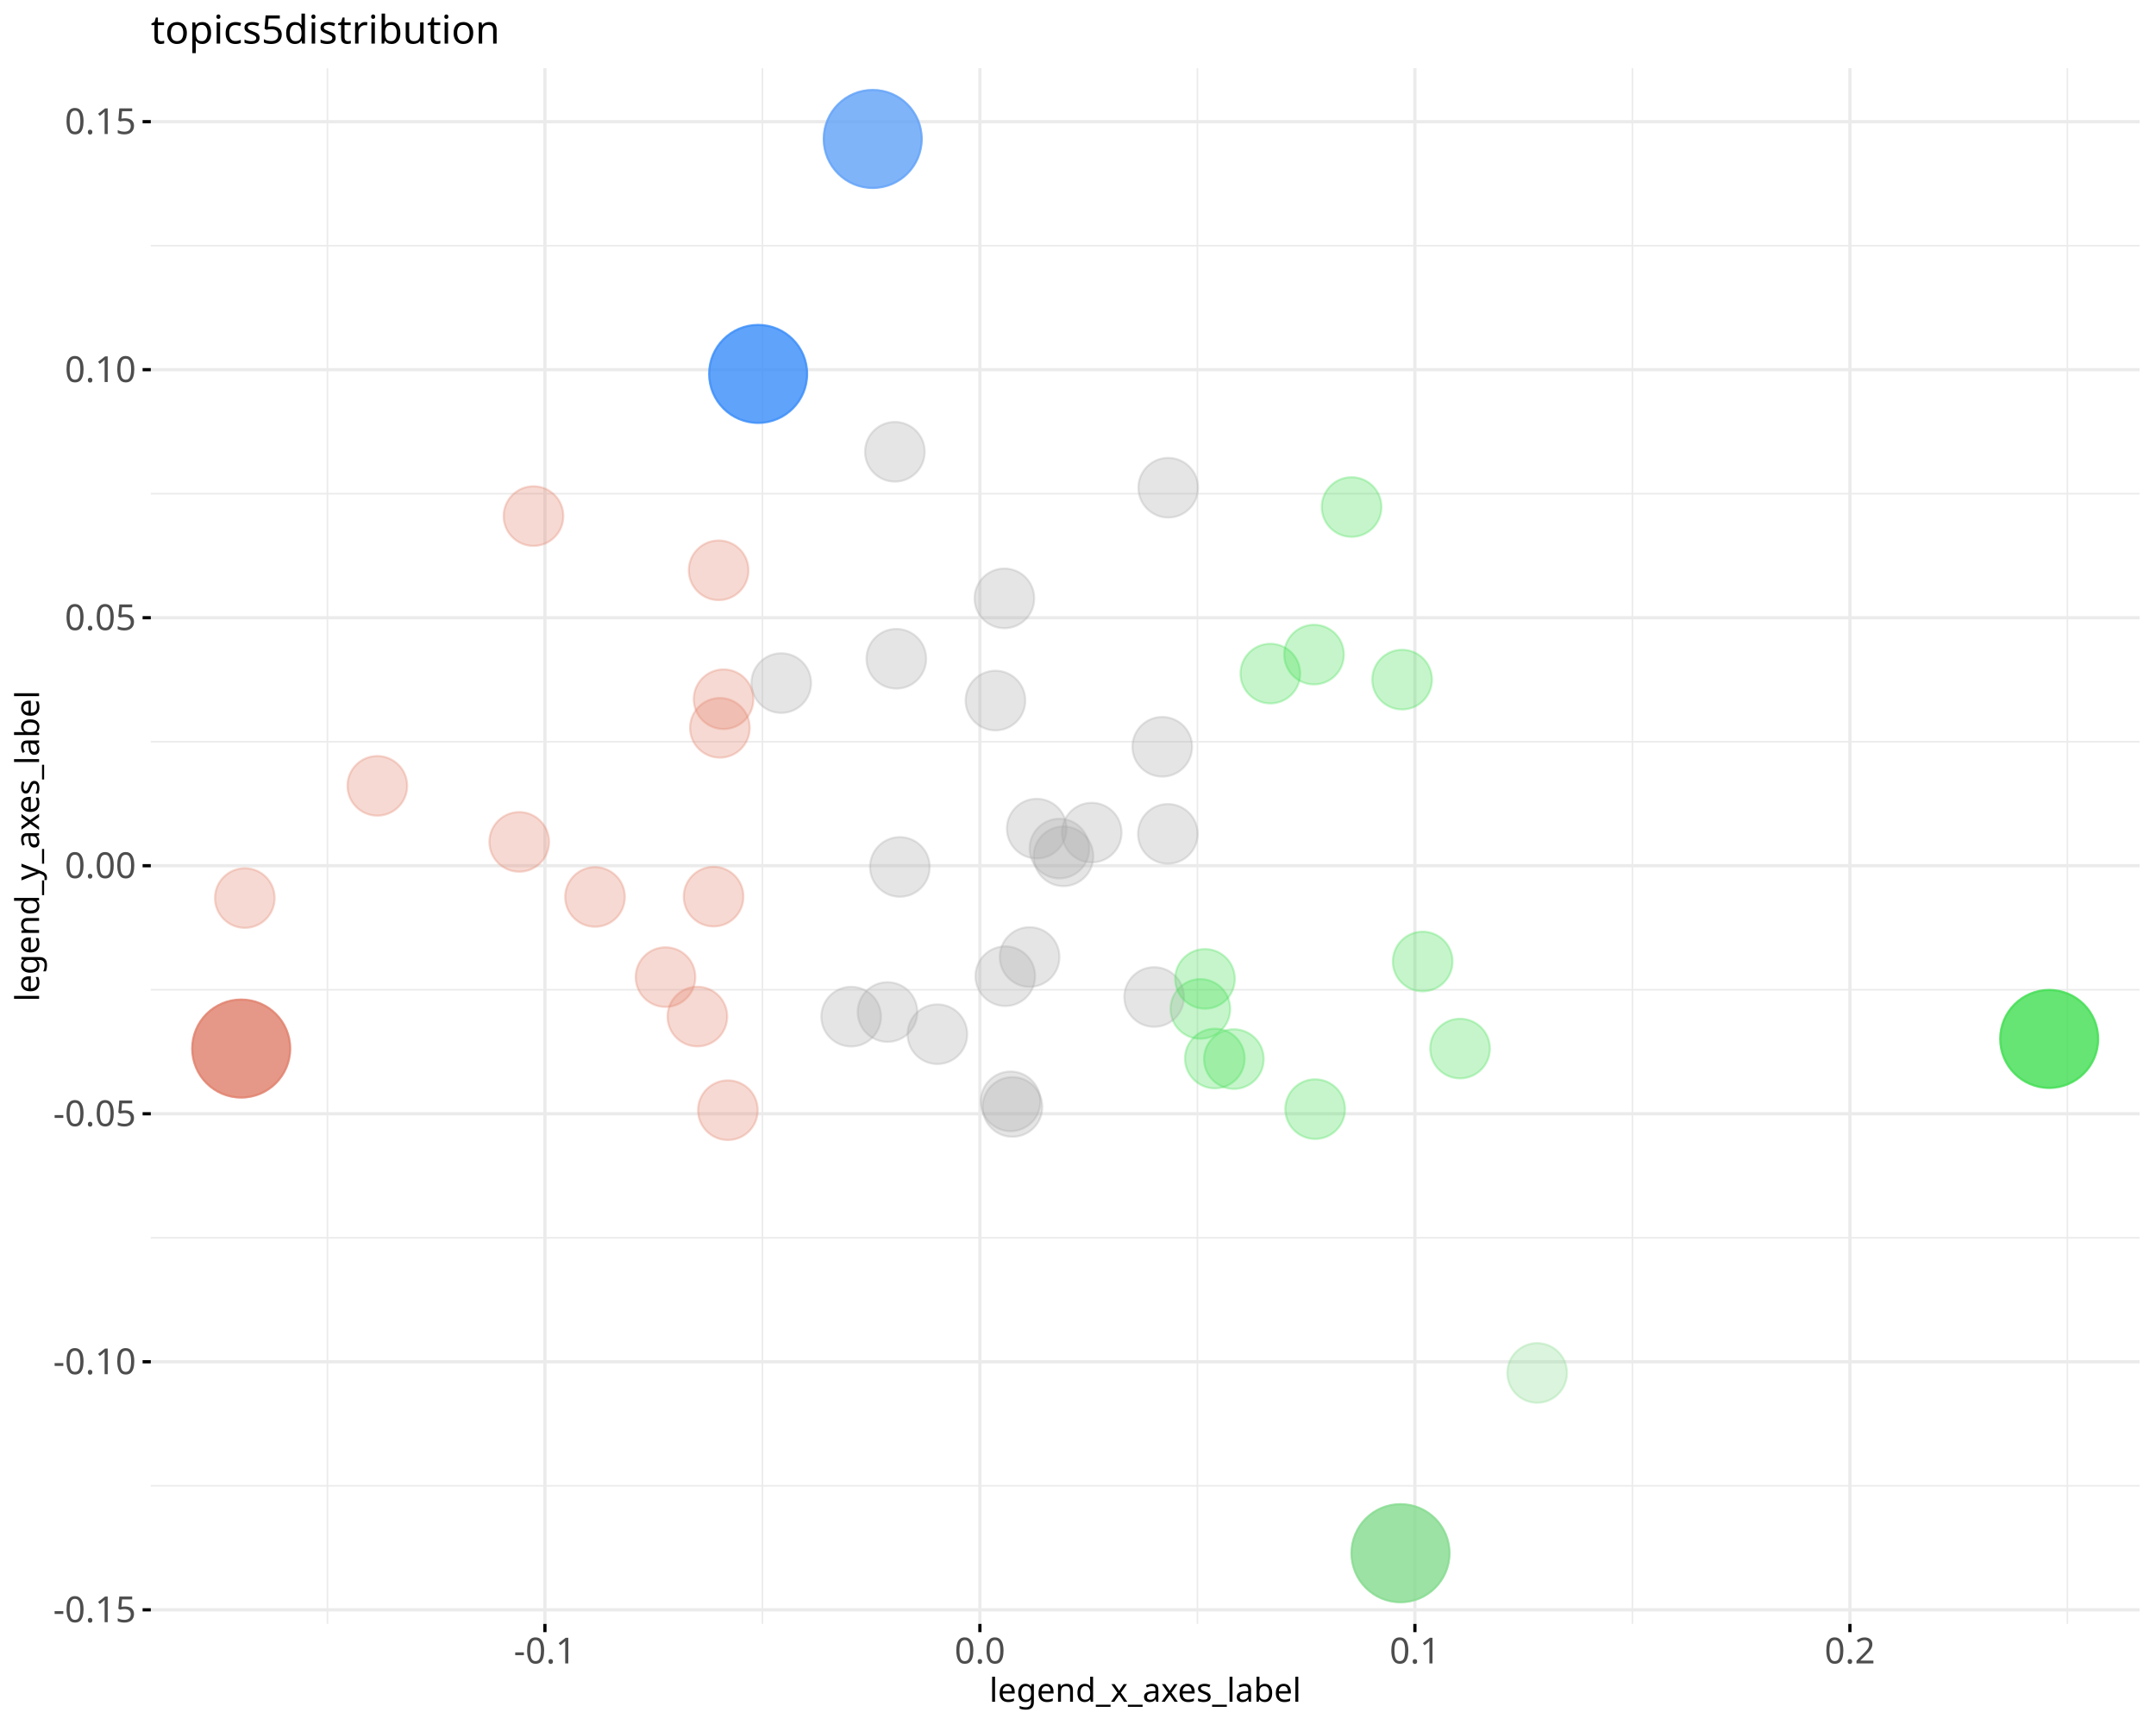
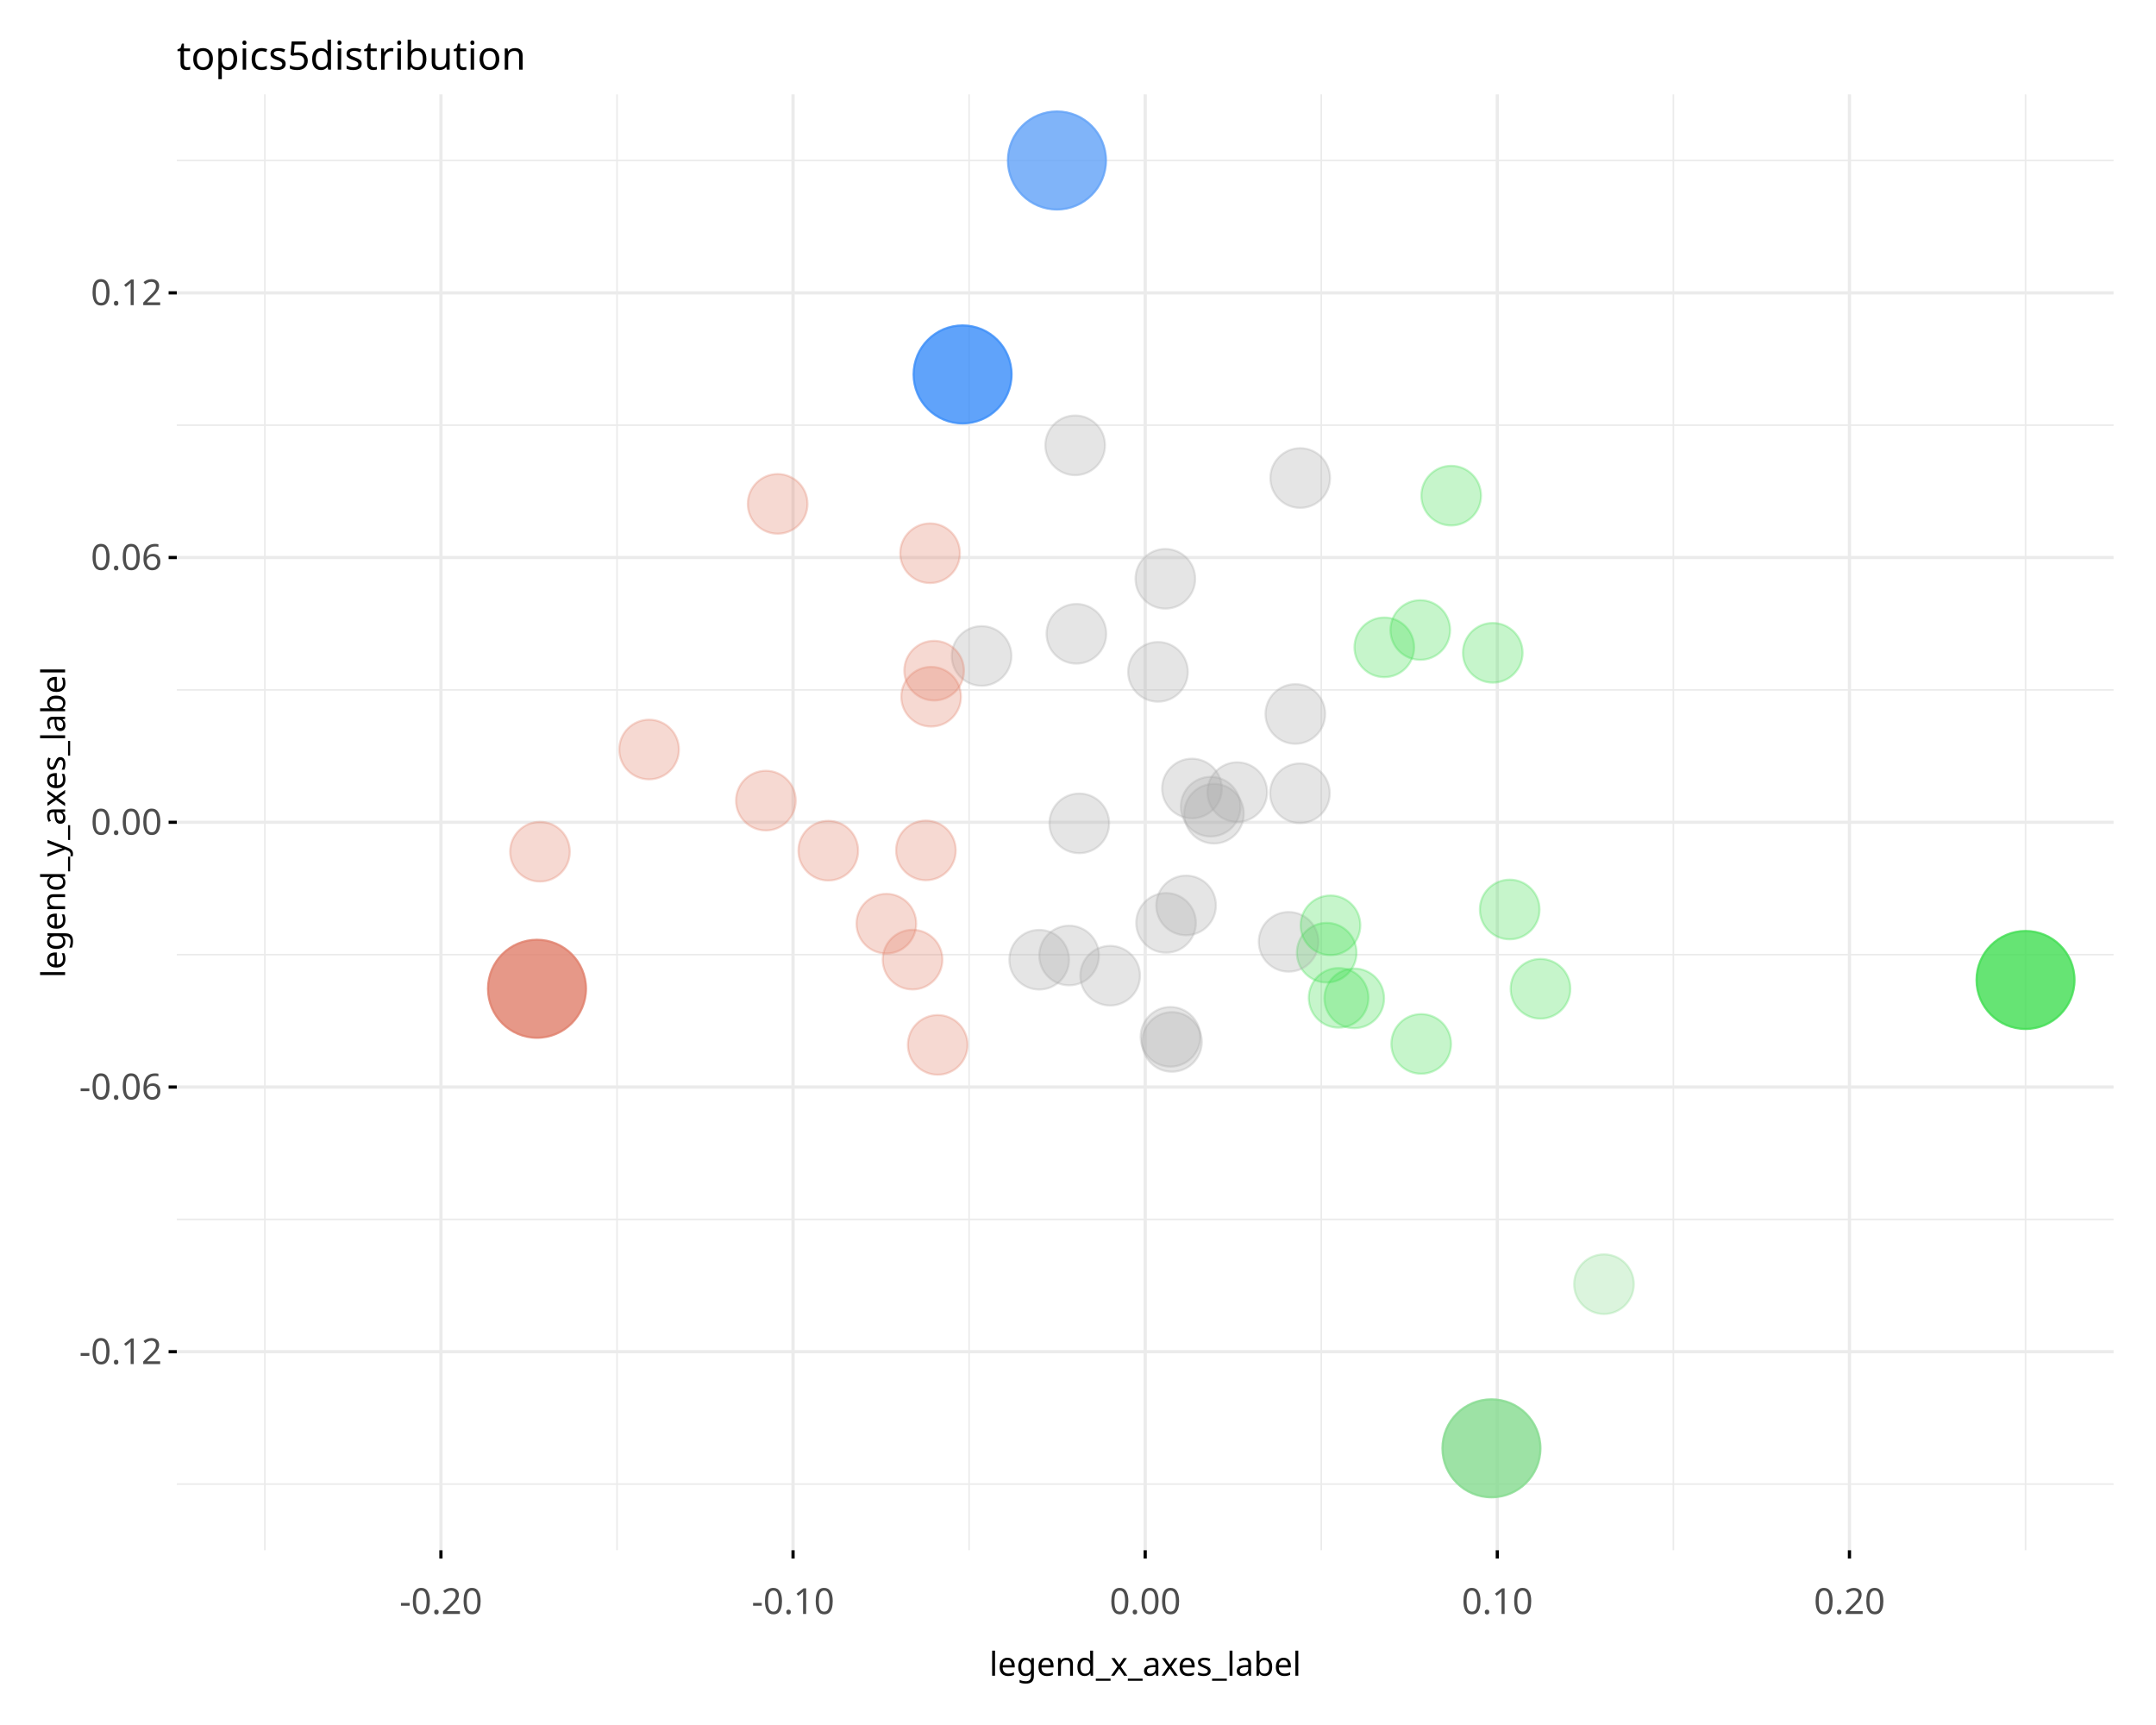
<svg xmlns="http://www.w3.org/2000/svg" class="svglite" data-engine-version="2.0" width="720.00pt" height="576.00pt" viewBox="0 0 720.00 576.00">
  <defs>
    <style type="text/css">
    .svglite line, .svglite polyline, .svglite polygon, .svglite path, .svglite rect, .svglite circle {
      fill: none;
      stroke: #000000;
      stroke-linecap: round;
      stroke-linejoin: round;
      stroke-miterlimit: 10.00;
    }
  </style>
  </defs>
  <rect width="100%" height="100%" style="stroke: none; fill: #FFFFFF;" />
  <defs>
    <clipPath id="cpMC4wMHw3MjAuMDB8MC4wMHw1NzYuMDA=">
      <rect x="0.00" y="0.00" width="720.00" height="576.00" />
    </clipPath>
  </defs>
  <g clip-path="url(#cpMC4wMHw3MjAuMDB8MC4wMHw1NzYuMDA=)">
- </g>
-   <defs>
-     <clipPath id="cpNTAuMzZ8NzE0LjUyfDIyLjc4fDU0Mi4yNQ==">
-       <rect x="50.36" y="22.78" width="664.16" height="519.46" />
-     </clipPath>
-   </defs>
-   <g clip-path="url(#cpNTAuMzZ8NzE0LjUyfDIyLjc4fDU0Mi4yNQ==)">
-     <polyline points="50.36,496.13 714.52,496.13 " style="stroke-width: 0.53; stroke: #EBEBEB; stroke-linecap: butt;" />
-     <polyline points="50.36,413.31 714.52,413.31 " style="stroke-width: 0.53; stroke: #EBEBEB; stroke-linecap: butt;" />
-     <polyline points="50.36,330.49 714.52,330.49 " style="stroke-width: 0.53; stroke: #EBEBEB; stroke-linecap: butt;" />
-     <polyline points="50.36,247.67 714.52,247.67 " style="stroke-width: 0.53; stroke: #EBEBEB; stroke-linecap: butt;" />
-     <polyline points="50.36,164.85 714.52,164.85 " style="stroke-width: 0.53; stroke: #EBEBEB; stroke-linecap: butt;" />
-     <polyline points="50.36,82.03 714.52,82.03 " style="stroke-width: 0.53; stroke: #EBEBEB; stroke-linecap: butt;" />
-     <polyline points="109.35,542.25 109.35,22.78 " style="stroke-width: 0.53; stroke: #EBEBEB; stroke-linecap: butt;" />
-     <polyline points="254.61,542.25 254.61,22.78 " style="stroke-width: 0.53; stroke: #EBEBEB; stroke-linecap: butt;" />
-     <polyline points="399.88,542.25 399.88,22.78 " style="stroke-width: 0.53; stroke: #EBEBEB; stroke-linecap: butt;" />
-     <polyline points="545.14,542.25 545.14,22.78 " style="stroke-width: 0.53; stroke: #EBEBEB; stroke-linecap: butt;" />
-     <polyline points="690.41,542.25 690.41,22.78 " style="stroke-width: 0.53; stroke: #EBEBEB; stroke-linecap: butt;" />
-     <polyline points="50.36,537.54 714.52,537.54 " style="stroke-width: 1.07; stroke: #EBEBEB; stroke-linecap: butt;" />
-     <polyline points="50.36,454.72 714.52,454.72 " style="stroke-width: 1.07; stroke: #EBEBEB; stroke-linecap: butt;" />
-     <polyline points="50.36,371.90 714.52,371.90 " style="stroke-width: 1.07; stroke: #EBEBEB; stroke-linecap: butt;" />
-     <polyline points="50.36,289.08 714.52,289.08 " style="stroke-width: 1.07; stroke: #EBEBEB; stroke-linecap: butt;" />
-     <polyline points="50.36,206.26 714.52,206.26 " style="stroke-width: 1.07; stroke: #EBEBEB; stroke-linecap: butt;" />
-     <polyline points="50.36,123.44 714.52,123.44 " style="stroke-width: 1.07; stroke: #EBEBEB; stroke-linecap: butt;" />
-     <polyline points="50.36,40.62 714.52,40.62 " style="stroke-width: 1.07; stroke: #EBEBEB; stroke-linecap: butt;" />
-     <polyline points="181.98,542.25 181.98,22.78 " style="stroke-width: 1.07; stroke: #EBEBEB; stroke-linecap: butt;" />
-     <polyline points="327.24,542.25 327.24,22.78 " style="stroke-width: 1.07; stroke: #EBEBEB; stroke-linecap: butt;" />
-     <polyline points="472.51,542.25 472.51,22.78 " style="stroke-width: 1.07; stroke: #EBEBEB; stroke-linecap: butt;" />
-     <polyline points="617.78,542.25 617.78,22.78 " style="stroke-width: 1.07; stroke: #EBEBEB; stroke-linecap: butt;" />
-     <circle cx="364.59" cy="278.02" r="9.96" style="stroke-width: 0.71; stroke: #A9A9A9; stroke-opacity: 0.30; fill: #A9A9A9; fill-opacity: 0.30;" />
-     <circle cx="335.42" cy="199.80" r="9.96" style="stroke-width: 0.71; stroke: #A9A9A9; stroke-opacity: 0.30; fill: #A9A9A9; fill-opacity: 0.30;" />
-     <circle cx="240.41" cy="243.03" r="9.96" style="stroke-width: 0.71; stroke: #E07F6A; stroke-opacity: 0.30; fill: #E07F6A; fill-opacity: 0.30;" />
-     <circle cx="239.99" cy="190.43" r="9.96" style="stroke-width: 0.71; stroke: #E07F6A; stroke-opacity: 0.30; fill: #E07F6A; fill-opacity: 0.30;" />
-     <circle cx="438.82" cy="218.58" r="9.96" style="stroke-width: 0.71; stroke: #40DD52; stroke-opacity: 0.30; fill: #40DD52; fill-opacity: 0.30;" />
-     <circle cx="424.24" cy="224.92" r="9.96" style="stroke-width: 0.71; stroke: #40DD52; stroke-opacity: 0.30; fill: #40DD52; fill-opacity: 0.30;" />
-     <circle cx="260.90" cy="228.09" r="9.96" style="stroke-width: 0.71; stroke: #A9A9A9; stroke-opacity: 0.30; fill: #A9A9A9; fill-opacity: 0.30;" />
-     <circle cx="296.38" cy="337.93" r="9.96" style="stroke-width: 0.71; stroke: #A9A9A9; stroke-opacity: 0.30; fill: #A9A9A9; fill-opacity: 0.30;" />
-     <circle cx="400.86" cy="336.89" r="9.96" style="stroke-width: 0.71; stroke: #40DD52; stroke-opacity: 0.30; fill: #40DD52; fill-opacity: 0.30;" />
-     <circle cx="284.25" cy="339.47" r="9.96" style="stroke-width: 0.71; stroke: #A9A9A9; stroke-opacity: 0.30; fill: #A9A9A9; fill-opacity: 0.30;" />
-     <circle cx="385.43" cy="332.91" r="9.96" style="stroke-width: 0.71; stroke: #A9A9A9; stroke-opacity: 0.30; fill: #A9A9A9; fill-opacity: 0.30;" />
-     <circle cx="332.43" cy="233.92" r="9.96" style="stroke-width: 0.71; stroke: #A9A9A9; stroke-opacity: 0.30; fill: #A9A9A9; fill-opacity: 0.30;" />
-     <circle cx="402.41" cy="326.86" r="9.96" style="stroke-width: 0.71; stroke: #40DD52; stroke-opacity: 0.30; fill: #40DD52; fill-opacity: 0.30;" />
-     <circle cx="173.40" cy="281.12" r="9.96" style="stroke-width: 0.71; stroke: #E07F6A; stroke-opacity: 0.30; fill: #E07F6A; fill-opacity: 0.30;" />
-     <circle cx="468.24" cy="226.93" r="9.96" style="stroke-width: 0.71; stroke: #40DD52; stroke-opacity: 0.30; fill: #40DD52; fill-opacity: 0.30;" />
-     <circle cx="390.01" cy="278.44" r="9.96" style="stroke-width: 0.71; stroke: #A9A9A9; stroke-opacity: 0.30; fill: #A9A9A9; fill-opacity: 0.30;" />
-     <circle cx="300.51" cy="289.48" r="9.96" style="stroke-width: 0.71; stroke: #A9A9A9; stroke-opacity: 0.30; fill: #A9A9A9; fill-opacity: 0.30;" />
-     <circle cx="222.25" cy="326.27" r="9.96" style="stroke-width: 0.71; stroke: #E07F6A; stroke-opacity: 0.30; fill: #E07F6A; fill-opacity: 0.30;" />
-     <circle cx="355.15" cy="285.93" r="9.96" style="stroke-width: 0.71; stroke: #A9A9A9; stroke-opacity: 0.30; fill: #A9A9A9; fill-opacity: 0.30;" />
-     <circle cx="513.34" cy="458.44" r="9.96" style="stroke-width: 0.71; stroke: #85DB8E; stroke-opacity: 0.30; fill: #85DB8E; fill-opacity: 0.30;" />
-     <circle cx="451.37" cy="169.30" r="9.96" style="stroke-width: 0.71; stroke: #40DD52; stroke-opacity: 0.30; fill: #40DD52; fill-opacity: 0.30;" />
-     <circle cx="243.08" cy="370.71" r="9.96" style="stroke-width: 0.71; stroke: #E07F6A; stroke-opacity: 0.30; fill: #E07F6A; fill-opacity: 0.30;" />
-     <circle cx="198.71" cy="299.50" r="9.96" style="stroke-width: 0.71; stroke: #E07F6A; stroke-opacity: 0.30; fill: #E07F6A; fill-opacity: 0.30;" />
-     <circle cx="241.64" cy="233.48" r="9.96" style="stroke-width: 0.71; stroke: #E07F6A; stroke-opacity: 0.30; fill: #E07F6A; fill-opacity: 0.30;" />
-     <circle cx="353.80" cy="283.35" r="9.96" style="stroke-width: 0.71; stroke: #A9A9A9; stroke-opacity: 0.30; fill: #A9A9A9; fill-opacity: 0.30;" />
-     <circle cx="232.89" cy="339.44" r="9.96" style="stroke-width: 0.71; stroke: #E07F6A; stroke-opacity: 0.30; fill: #E07F6A; fill-opacity: 0.30;" />
-     <circle cx="126.01" cy="262.40" r="9.96" style="stroke-width: 0.71; stroke: #E07F6A; stroke-opacity: 0.30; fill: #E07F6A; fill-opacity: 0.30;" />
-     <circle cx="475.11" cy="321.06" r="9.96" style="stroke-width: 0.71; stroke: #40DD52; stroke-opacity: 0.30; fill: #40DD52; fill-opacity: 0.30;" />
-     <circle cx="390.13" cy="162.85" r="9.96" style="stroke-width: 0.71; stroke: #A9A9A9; stroke-opacity: 0.30; fill: #A9A9A9; fill-opacity: 0.30;" />
-     <circle cx="178.16" cy="172.33" r="9.96" style="stroke-width: 0.71; stroke: #E07F6A; stroke-opacity: 0.30; fill: #E07F6A; fill-opacity: 0.30;" />
-     <circle cx="335.72" cy="325.96" r="9.96" style="stroke-width: 0.71; stroke: #A9A9A9; stroke-opacity: 0.30; fill: #A9A9A9; fill-opacity: 0.30;" />
-     <circle cx="313.04" cy="345.33" r="9.96" style="stroke-width: 0.71; stroke: #A9A9A9; stroke-opacity: 0.30; fill: #A9A9A9; fill-opacity: 0.30;" />
-     <circle cx="412.05" cy="353.64" r="9.96" style="stroke-width: 0.71; stroke: #40DD52; stroke-opacity: 0.30; fill: #40DD52; fill-opacity: 0.30;" />
-     <circle cx="388.14" cy="249.36" r="9.96" style="stroke-width: 0.71; stroke: #A9A9A9; stroke-opacity: 0.30; fill: #A9A9A9; fill-opacity: 0.30;" />
-     <circle cx="487.59" cy="350.13" r="9.96" style="stroke-width: 0.71; stroke: #40DD52; stroke-opacity: 0.30; fill: #40DD52; fill-opacity: 0.30;" />
-     <circle cx="346.22" cy="276.69" r="9.96" style="stroke-width: 0.71; stroke: #A9A9A9; stroke-opacity: 0.30; fill: #A9A9A9; fill-opacity: 0.30;" />
-     <circle cx="405.70" cy="353.45" r="9.96" style="stroke-width: 0.71; stroke: #40DD52; stroke-opacity: 0.30; fill: #40DD52; fill-opacity: 0.30;" />
-     <circle cx="81.76" cy="299.87" r="9.96" style="stroke-width: 0.71; stroke: #E07F6A; stroke-opacity: 0.30; fill: #E07F6A; fill-opacity: 0.30;" />
-     <circle cx="439.20" cy="370.35" r="9.96" style="stroke-width: 0.71; stroke: #40DD52; stroke-opacity: 0.30; fill: #40DD52; fill-opacity: 0.30;" />
-     <circle cx="337.49" cy="367.75" r="9.96" style="stroke-width: 0.71; stroke: #A9A9A9; stroke-opacity: 0.30; fill: #A9A9A9; fill-opacity: 0.30;" />
-     <circle cx="298.85" cy="150.86" r="9.96" style="stroke-width: 0.71; stroke: #A9A9A9; stroke-opacity: 0.30; fill: #A9A9A9; fill-opacity: 0.30;" />
-     <circle cx="238.30" cy="299.39" r="9.96" style="stroke-width: 0.71; stroke: #E07F6A; stroke-opacity: 0.30; fill: #E07F6A; fill-opacity: 0.30;" />
-     <circle cx="338.11" cy="369.62" r="9.96" style="stroke-width: 0.71; stroke: #A9A9A9; stroke-opacity: 0.30; fill: #A9A9A9; fill-opacity: 0.30;" />
-     <circle cx="299.33" cy="219.97" r="9.96" style="stroke-width: 0.71; stroke: #A9A9A9; stroke-opacity: 0.30; fill: #A9A9A9; fill-opacity: 0.30;" />
-     <circle cx="343.84" cy="319.56" r="9.96" style="stroke-width: 0.71; stroke: #A9A9A9; stroke-opacity: 0.30; fill: #A9A9A9; fill-opacity: 0.30;" />
-     <circle cx="253.18" cy="124.85" r="16.36" style="stroke-width: 0.71; stroke: #398CF9; stroke-opacity: 0.80; fill: #398CF9; fill-opacity: 0.80;" />
-     <circle cx="291.45" cy="46.40" r="16.36" style="stroke-width: 0.71; stroke: #60A1F7; stroke-opacity: 0.80; fill: #60A1F7; fill-opacity: 0.80;" />
-     <circle cx="80.55" cy="350.13" r="16.36" style="stroke-width: 0.71; stroke: #E07F6A; stroke-opacity: 0.80; fill: #E07F6A; fill-opacity: 0.80;" />
-     <circle cx="684.33" cy="346.91" r="16.36" style="stroke-width: 0.71; stroke: #40DD52; stroke-opacity: 0.80; fill: #40DD52; fill-opacity: 0.80;" />
-     <circle cx="467.70" cy="518.63" r="16.36" style="stroke-width: 0.71; stroke: #85DB8E; stroke-opacity: 0.80; fill: #85DB8E; fill-opacity: 0.80;" />
-   </g>
-   <g clip-path="url(#cpMC4wMHw3MjAuMDB8MC4wMHw1NzYuMDA=)">
-     <text x="45.43" y="541.67" text-anchor="end" style="font-size: 12.00px; fill: #4D4D4D; font-family: sans;" textLength="27.35px" lengthAdjust="spacingAndGlyphs">-0.15</text>
-     <text x="45.43" y="458.85" text-anchor="end" style="font-size: 12.00px; fill: #4D4D4D; font-family: sans;" textLength="27.35px" lengthAdjust="spacingAndGlyphs">-0.10</text>
-     <text x="45.43" y="376.03" text-anchor="end" style="font-size: 12.00px; fill: #4D4D4D; font-family: sans;" textLength="27.35px" lengthAdjust="spacingAndGlyphs">-0.05</text>
-     <text x="45.43" y="293.21" text-anchor="end" style="font-size: 12.00px; fill: #4D4D4D; font-family: sans;" textLength="23.36px" lengthAdjust="spacingAndGlyphs">0.00</text>
-     <text x="45.43" y="210.39" text-anchor="end" style="font-size: 12.00px; fill: #4D4D4D; font-family: sans;" textLength="23.36px" lengthAdjust="spacingAndGlyphs">0.05</text>
-     <text x="45.43" y="127.57" text-anchor="end" style="font-size: 12.00px; fill: #4D4D4D; font-family: sans;" textLength="23.36px" lengthAdjust="spacingAndGlyphs">0.10</text>
-     <text x="45.43" y="44.75" text-anchor="end" style="font-size: 12.00px; fill: #4D4D4D; font-family: sans;" textLength="23.36px" lengthAdjust="spacingAndGlyphs">0.15</text>
-     <polyline points="47.62,537.54 50.36,537.54 " style="stroke-width: 1.07; stroke-linecap: butt;" />
-     <polyline points="47.62,454.72 50.36,454.72 " style="stroke-width: 1.07; stroke-linecap: butt;" />
-     <polyline points="47.62,371.90 50.36,371.90 " style="stroke-width: 1.07; stroke-linecap: butt;" />
-     <polyline points="47.62,289.08 50.36,289.08 " style="stroke-width: 1.07; stroke-linecap: butt;" />
-     <polyline points="47.62,206.26 50.36,206.26 " style="stroke-width: 1.07; stroke-linecap: butt;" />
-     <polyline points="47.62,123.44 50.36,123.44 " style="stroke-width: 1.07; stroke-linecap: butt;" />
-     <polyline points="47.62,40.62 50.36,40.62 " style="stroke-width: 1.07; stroke-linecap: butt;" />
-     <polyline points="181.98,544.99 181.98,542.25 " style="stroke-width: 1.07; stroke-linecap: butt;" />
-     <polyline points="327.24,544.99 327.24,542.25 " style="stroke-width: 1.07; stroke-linecap: butt;" />
-     <polyline points="472.51,544.99 472.51,542.25 " style="stroke-width: 1.07; stroke-linecap: butt;" />
-     <polyline points="617.78,544.99 617.78,542.25 " style="stroke-width: 1.07; stroke-linecap: butt;" />
-     <text x="181.98" y="555.44" text-anchor="middle" style="font-size: 12.00px; fill: #4D4D4D; font-family: sans;" textLength="20.68px" lengthAdjust="spacingAndGlyphs">-0.1</text>
-     <text x="327.24" y="555.44" text-anchor="middle" style="font-size: 12.00px; fill: #4D4D4D; font-family: sans;" textLength="16.68px" lengthAdjust="spacingAndGlyphs">0.0</text>
-     <text x="472.51" y="555.44" text-anchor="middle" style="font-size: 12.00px; fill: #4D4D4D; font-family: sans;" textLength="16.68px" lengthAdjust="spacingAndGlyphs">0.1</text>
-     <text x="617.78" y="555.44" text-anchor="middle" style="font-size: 12.00px; fill: #4D4D4D; font-family: sans;" textLength="16.68px" lengthAdjust="spacingAndGlyphs">0.2</text>
-     <text x="382.44" y="568.24" text-anchor="middle" style="font-size: 11.00px; font-family: sans;" textLength="103.38px" lengthAdjust="spacingAndGlyphs">legend_x_axes_label</text>
-     <text transform="translate(13.05,282.51) rotate(-90)" text-anchor="middle" style="font-size: 11.00px; font-family: sans;" textLength="103.38px" lengthAdjust="spacingAndGlyphs">legend_y_axes_label</text>
-     <text x="50.36" y="14.56" style="font-size: 13.20px; font-family: sans;" textLength="105.67px" lengthAdjust="spacingAndGlyphs">topics5distribution</text>
+     <polyline points="59.05,495.56 705.83,495.56 " style="stroke-width: 0.53; stroke: #EBEBEB; stroke-linecap: butt;" />
+     <polyline points="59.05,407.17 705.83,407.17 " style="stroke-width: 0.53; stroke: #EBEBEB; stroke-linecap: butt;" />
+     <polyline points="59.05,318.77 705.83,318.77 " style="stroke-width: 0.53; stroke: #EBEBEB; stroke-linecap: butt;" />
+     <polyline points="59.05,230.37 705.83,230.37 " style="stroke-width: 0.53; stroke: #EBEBEB; stroke-linecap: butt;" />
+     <polyline points="59.05,141.97 705.83,141.97 " style="stroke-width: 0.53; stroke: #EBEBEB; stroke-linecap: butt;" />
+     <polyline points="59.05,53.58 705.83,53.58 " style="stroke-width: 0.53; stroke: #EBEBEB; stroke-linecap: butt;" />
+     <polyline points="88.45,517.66 88.45,31.48 " style="stroke-width: 0.53; stroke: #EBEBEB; stroke-linecap: butt;" />
+     <polyline points="206.05,517.66 206.05,31.48 " style="stroke-width: 0.53; stroke: #EBEBEB; stroke-linecap: butt;" />
+     <polyline points="323.64,517.66 323.64,31.48 " style="stroke-width: 0.53; stroke: #EBEBEB; stroke-linecap: butt;" />
+     <polyline points="441.24,517.66 441.24,31.48 " style="stroke-width: 0.53; stroke: #EBEBEB; stroke-linecap: butt;" />
+     <polyline points="558.83,517.66 558.83,31.48 " style="stroke-width: 0.53; stroke: #EBEBEB; stroke-linecap: butt;" />
+     <polyline points="676.43,517.66 676.43,31.48 " style="stroke-width: 0.53; stroke: #EBEBEB; stroke-linecap: butt;" />
+     <polyline points="59.05,451.36 705.83,451.36 " style="stroke-width: 1.07; stroke: #EBEBEB; stroke-linecap: butt;" />
+     <polyline points="59.05,362.97 705.83,362.97 " style="stroke-width: 1.07; stroke: #EBEBEB; stroke-linecap: butt;" />
+     <polyline points="59.05,274.57 705.83,274.57 " style="stroke-width: 1.07; stroke: #EBEBEB; stroke-linecap: butt;" />
+     <polyline points="59.05,186.17 705.83,186.17 " style="stroke-width: 1.07; stroke: #EBEBEB; stroke-linecap: butt;" />
+     <polyline points="59.05,97.78 705.83,97.78 " style="stroke-width: 1.07; stroke: #EBEBEB; stroke-linecap: butt;" />
+     <polyline points="147.25,517.66 147.25,31.48 " style="stroke-width: 1.07; stroke: #EBEBEB; stroke-linecap: butt;" />
+     <polyline points="264.84,517.66 264.84,31.48 " style="stroke-width: 1.07; stroke: #EBEBEB; stroke-linecap: butt;" />
+     <polyline points="382.44,517.66 382.44,31.48 " style="stroke-width: 1.07; stroke: #EBEBEB; stroke-linecap: butt;" />
+     <polyline points="500.03,517.66 500.03,31.48 " style="stroke-width: 1.07; stroke: #EBEBEB; stroke-linecap: butt;" />
+     <polyline points="617.63,517.66 617.63,31.48 " style="stroke-width: 1.07; stroke: #EBEBEB; stroke-linecap: butt;" />
+     <circle cx="413.18" cy="264.50" r="9.96" style="stroke-width: 0.71; stroke: #A9A9A9; stroke-opacity: 0.30; fill: #A9A9A9; fill-opacity: 0.30;" />
+     <circle cx="389.17" cy="193.27" r="9.96" style="stroke-width: 0.71; stroke: #A9A9A9; stroke-opacity: 0.30; fill: #A9A9A9; fill-opacity: 0.30;" />
+     <circle cx="310.95" cy="232.64" r="9.96" style="stroke-width: 0.71; stroke: #E07F6A; stroke-opacity: 0.30; fill: #E07F6A; fill-opacity: 0.30;" />
+     <circle cx="310.60" cy="184.73" r="9.96" style="stroke-width: 0.71; stroke: #E07F6A; stroke-opacity: 0.30; fill: #E07F6A; fill-opacity: 0.30;" />
+     <circle cx="474.30" cy="210.37" r="9.96" style="stroke-width: 0.71; stroke: #40DD52; stroke-opacity: 0.30; fill: #40DD52; fill-opacity: 0.30;" />
+     <circle cx="462.29" cy="216.15" r="9.96" style="stroke-width: 0.71; stroke: #40DD52; stroke-opacity: 0.30; fill: #40DD52; fill-opacity: 0.30;" />
+     <circle cx="327.81" cy="219.03" r="9.96" style="stroke-width: 0.71; stroke: #A9A9A9; stroke-opacity: 0.30; fill: #A9A9A9; fill-opacity: 0.30;" />
+     <circle cx="357.03" cy="319.05" r="9.96" style="stroke-width: 0.71; stroke: #A9A9A9; stroke-opacity: 0.30; fill: #A9A9A9; fill-opacity: 0.30;" />
+     <circle cx="443.05" cy="318.11" r="9.96" style="stroke-width: 0.71; stroke: #40DD52; stroke-opacity: 0.30; fill: #40DD52; fill-opacity: 0.30;" />
+     <circle cx="347.04" cy="320.46" r="9.96" style="stroke-width: 0.71; stroke: #A9A9A9; stroke-opacity: 0.30; fill: #A9A9A9; fill-opacity: 0.30;" />
+     <circle cx="430.34" cy="314.49" r="9.96" style="stroke-width: 0.71; stroke: #A9A9A9; stroke-opacity: 0.30; fill: #A9A9A9; fill-opacity: 0.30;" />
+     <circle cx="386.71" cy="224.34" r="9.96" style="stroke-width: 0.71; stroke: #A9A9A9; stroke-opacity: 0.30; fill: #A9A9A9; fill-opacity: 0.30;" />
+     <circle cx="444.32" cy="308.97" r="9.96" style="stroke-width: 0.71; stroke: #40DD52; stroke-opacity: 0.30; fill: #40DD52; fill-opacity: 0.30;" />
+     <circle cx="255.77" cy="267.33" r="9.96" style="stroke-width: 0.71; stroke: #E07F6A; stroke-opacity: 0.30; fill: #E07F6A; fill-opacity: 0.30;" />
+     <circle cx="498.52" cy="217.98" r="9.96" style="stroke-width: 0.71; stroke: #40DD52; stroke-opacity: 0.30; fill: #40DD52; fill-opacity: 0.30;" />
+     <circle cx="434.12" cy="264.88" r="9.96" style="stroke-width: 0.71; stroke: #A9A9A9; stroke-opacity: 0.30; fill: #A9A9A9; fill-opacity: 0.30;" />
+     <circle cx="360.43" cy="274.93" r="9.96" style="stroke-width: 0.71; stroke: #A9A9A9; stroke-opacity: 0.30; fill: #A9A9A9; fill-opacity: 0.30;" />
+     <circle cx="296.00" cy="308.43" r="9.96" style="stroke-width: 0.71; stroke: #E07F6A; stroke-opacity: 0.30; fill: #E07F6A; fill-opacity: 0.30;" />
+     <circle cx="405.41" cy="271.70" r="9.96" style="stroke-width: 0.71; stroke: #A9A9A9; stroke-opacity: 0.30; fill: #A9A9A9; fill-opacity: 0.30;" />
+     <circle cx="535.65" cy="428.80" r="9.96" style="stroke-width: 0.71; stroke: #85DB8E; stroke-opacity: 0.30; fill: #85DB8E; fill-opacity: 0.30;" />
+     <circle cx="484.63" cy="165.50" r="9.96" style="stroke-width: 0.71; stroke: #40DD52; stroke-opacity: 0.30; fill: #40DD52; fill-opacity: 0.30;" />
+     <circle cx="313.15" cy="348.90" r="9.96" style="stroke-width: 0.71; stroke: #E07F6A; stroke-opacity: 0.30; fill: #E07F6A; fill-opacity: 0.30;" />
+     <circle cx="276.61" cy="284.05" r="9.96" style="stroke-width: 0.71; stroke: #E07F6A; stroke-opacity: 0.30; fill: #E07F6A; fill-opacity: 0.30;" />
+     <circle cx="311.96" cy="223.94" r="9.96" style="stroke-width: 0.71; stroke: #E07F6A; stroke-opacity: 0.30; fill: #E07F6A; fill-opacity: 0.30;" />
+     <circle cx="404.31" cy="269.35" r="9.96" style="stroke-width: 0.71; stroke: #A9A9A9; stroke-opacity: 0.30; fill: #A9A9A9; fill-opacity: 0.30;" />
+     <circle cx="304.75" cy="320.43" r="9.96" style="stroke-width: 0.71; stroke: #E07F6A; stroke-opacity: 0.30; fill: #E07F6A; fill-opacity: 0.30;" />
+     <circle cx="216.76" cy="250.27" r="9.96" style="stroke-width: 0.71; stroke: #E07F6A; stroke-opacity: 0.30; fill: #E07F6A; fill-opacity: 0.30;" />
+     <circle cx="504.17" cy="303.69" r="9.96" style="stroke-width: 0.71; stroke: #40DD52; stroke-opacity: 0.30; fill: #40DD52; fill-opacity: 0.30;" />
+     <circle cx="434.21" cy="159.62" r="9.96" style="stroke-width: 0.71; stroke: #A9A9A9; stroke-opacity: 0.30; fill: #A9A9A9; fill-opacity: 0.30;" />
+     <circle cx="259.70" cy="168.25" r="9.96" style="stroke-width: 0.71; stroke: #E07F6A; stroke-opacity: 0.30; fill: #E07F6A; fill-opacity: 0.30;" />
+     <circle cx="389.41" cy="308.16" r="9.96" style="stroke-width: 0.71; stroke: #A9A9A9; stroke-opacity: 0.30; fill: #A9A9A9; fill-opacity: 0.30;" />
+     <circle cx="370.74" cy="325.79" r="9.96" style="stroke-width: 0.71; stroke: #A9A9A9; stroke-opacity: 0.30; fill: #A9A9A9; fill-opacity: 0.30;" />
+     <circle cx="452.26" cy="333.36" r="9.96" style="stroke-width: 0.71; stroke: #40DD52; stroke-opacity: 0.30; fill: #40DD52; fill-opacity: 0.30;" />
+     <circle cx="432.58" cy="238.40" r="9.96" style="stroke-width: 0.71; stroke: #A9A9A9; stroke-opacity: 0.30; fill: #A9A9A9; fill-opacity: 0.30;" />
+     <circle cx="514.45" cy="330.17" r="9.96" style="stroke-width: 0.71; stroke: #40DD52; stroke-opacity: 0.30; fill: #40DD52; fill-opacity: 0.30;" />
+     <circle cx="398.06" cy="263.29" r="9.96" style="stroke-width: 0.71; stroke: #A9A9A9; stroke-opacity: 0.30; fill: #A9A9A9; fill-opacity: 0.30;" />
+     <circle cx="447.03" cy="333.19" r="9.96" style="stroke-width: 0.71; stroke: #40DD52; stroke-opacity: 0.30; fill: #40DD52; fill-opacity: 0.30;" />
+     <circle cx="180.33" cy="284.39" r="9.96" style="stroke-width: 0.71; stroke: #E07F6A; stroke-opacity: 0.30; fill: #E07F6A; fill-opacity: 0.30;" />
+     <circle cx="474.61" cy="348.58" r="9.96" style="stroke-width: 0.71; stroke: #40DD52; stroke-opacity: 0.30; fill: #40DD52; fill-opacity: 0.30;" />
+     <circle cx="390.88" cy="346.21" r="9.96" style="stroke-width: 0.71; stroke: #A9A9A9; stroke-opacity: 0.30; fill: #A9A9A9; fill-opacity: 0.30;" />
+     <circle cx="359.06" cy="148.70" r="9.96" style="stroke-width: 0.71; stroke: #A9A9A9; stroke-opacity: 0.30; fill: #A9A9A9; fill-opacity: 0.30;" />
+     <circle cx="309.21" cy="283.96" r="9.96" style="stroke-width: 0.71; stroke: #E07F6A; stroke-opacity: 0.30; fill: #E07F6A; fill-opacity: 0.30;" />
+     <circle cx="391.38" cy="347.91" r="9.96" style="stroke-width: 0.71; stroke: #A9A9A9; stroke-opacity: 0.30; fill: #A9A9A9; fill-opacity: 0.30;" />
+     <circle cx="359.46" cy="211.63" r="9.96" style="stroke-width: 0.71; stroke: #A9A9A9; stroke-opacity: 0.30; fill: #A9A9A9; fill-opacity: 0.30;" />
+     <circle cx="396.10" cy="302.33" r="9.96" style="stroke-width: 0.71; stroke: #A9A9A9; stroke-opacity: 0.30; fill: #A9A9A9; fill-opacity: 0.30;" />
+     <circle cx="321.46" cy="125.02" r="16.36" style="stroke-width: 0.71; stroke: #398CF9; stroke-opacity: 0.80; fill: #398CF9; fill-opacity: 0.80;" />
+     <circle cx="352.97" cy="53.58" r="16.36" style="stroke-width: 0.71; stroke: #60A1F7; stroke-opacity: 0.80; fill: #60A1F7; fill-opacity: 0.80;" />
+     <circle cx="179.33" cy="330.16" r="16.36" style="stroke-width: 0.71; stroke: #E07F6A; stroke-opacity: 0.80; fill: #E07F6A; fill-opacity: 0.80;" />
+     <circle cx="676.43" cy="327.23" r="16.36" style="stroke-width: 0.71; stroke: #40DD52; stroke-opacity: 0.80; fill: #40DD52; fill-opacity: 0.80;" />
+     <circle cx="498.07" cy="483.61" r="16.36" style="stroke-width: 0.71; stroke: #85DB8E; stroke-opacity: 0.80; fill: #85DB8E; fill-opacity: 0.80;" />
+     <text x="54.12" y="455.49" text-anchor="end" style="font-size: 12.00px; fill: #4D4D4D; font-family: sans;" textLength="27.35px" lengthAdjust="spacingAndGlyphs">-0.12</text>
+     <text x="54.12" y="367.10" text-anchor="end" style="font-size: 12.00px; fill: #4D4D4D; font-family: sans;" textLength="27.35px" lengthAdjust="spacingAndGlyphs">-0.06</text>
+     <text x="54.12" y="278.70" text-anchor="end" style="font-size: 12.00px; fill: #4D4D4D; font-family: sans;" textLength="23.36px" lengthAdjust="spacingAndGlyphs">0.00</text>
+     <text x="54.12" y="190.30" text-anchor="end" style="font-size: 12.00px; fill: #4D4D4D; font-family: sans;" textLength="23.36px" lengthAdjust="spacingAndGlyphs">0.06</text>
+     <text x="54.12" y="101.90" text-anchor="end" style="font-size: 12.00px; fill: #4D4D4D; font-family: sans;" textLength="23.36px" lengthAdjust="spacingAndGlyphs">0.12</text>
+     <polyline points="56.31,451.36 59.05,451.36 " style="stroke-width: 1.07; stroke-linecap: butt;" />
+     <polyline points="56.31,362.97 59.05,362.97 " style="stroke-width: 1.07; stroke-linecap: butt;" />
+     <polyline points="56.31,274.57 59.05,274.57 " style="stroke-width: 1.07; stroke-linecap: butt;" />
+     <polyline points="56.31,186.17 59.05,186.17 " style="stroke-width: 1.07; stroke-linecap: butt;" />
+     <polyline points="56.31,97.78 59.05,97.78 " style="stroke-width: 1.07; stroke-linecap: butt;" />
+     <polyline points="147.25,520.40 147.25,517.66 " style="stroke-width: 1.07; stroke-linecap: butt;" />
+     <polyline points="264.84,520.40 264.84,517.66 " style="stroke-width: 1.07; stroke-linecap: butt;" />
+     <polyline points="382.44,520.40 382.44,517.66 " style="stroke-width: 1.07; stroke-linecap: butt;" />
+     <polyline points="500.03,520.40 500.03,517.66 " style="stroke-width: 1.07; stroke-linecap: butt;" />
+     <polyline points="617.63,520.40 617.63,517.66 " style="stroke-width: 1.07; stroke-linecap: butt;" />
+     <text x="147.25" y="538.92" text-anchor="middle" style="font-size: 12.00px; fill: #4D4D4D; font-family: sans;" textLength="27.35px" lengthAdjust="spacingAndGlyphs">-0.20</text>
+     <text x="264.84" y="538.92" text-anchor="middle" style="font-size: 12.00px; fill: #4D4D4D; font-family: sans;" textLength="27.35px" lengthAdjust="spacingAndGlyphs">-0.10</text>
+     <text x="382.44" y="538.92" text-anchor="middle" style="font-size: 12.00px; fill: #4D4D4D; font-family: sans;" textLength="23.36px" lengthAdjust="spacingAndGlyphs">0.00</text>
+     <text x="500.03" y="538.92" text-anchor="middle" style="font-size: 12.00px; fill: #4D4D4D; font-family: sans;" textLength="23.36px" lengthAdjust="spacingAndGlyphs">0.10</text>
+     <text x="617.63" y="538.92" text-anchor="middle" style="font-size: 12.00px; fill: #4D4D4D; font-family: sans;" textLength="23.36px" lengthAdjust="spacingAndGlyphs">0.20</text>
+     <text x="382.44" y="559.54" text-anchor="middle" style="font-size: 11.00px; font-family: sans;" textLength="103.38px" lengthAdjust="spacingAndGlyphs">legend_x_axes_label</text>
+     <text transform="translate(21.74,274.57) rotate(-90)" text-anchor="middle" style="font-size: 11.00px; font-family: sans;" textLength="103.38px" lengthAdjust="spacingAndGlyphs">legend_y_axes_label</text>
+     <text x="59.05" y="23.26" style="font-size: 13.20px; font-family: sans;" textLength="105.67px" lengthAdjust="spacingAndGlyphs">topics5distribution</text>
  </g>
</svg>
